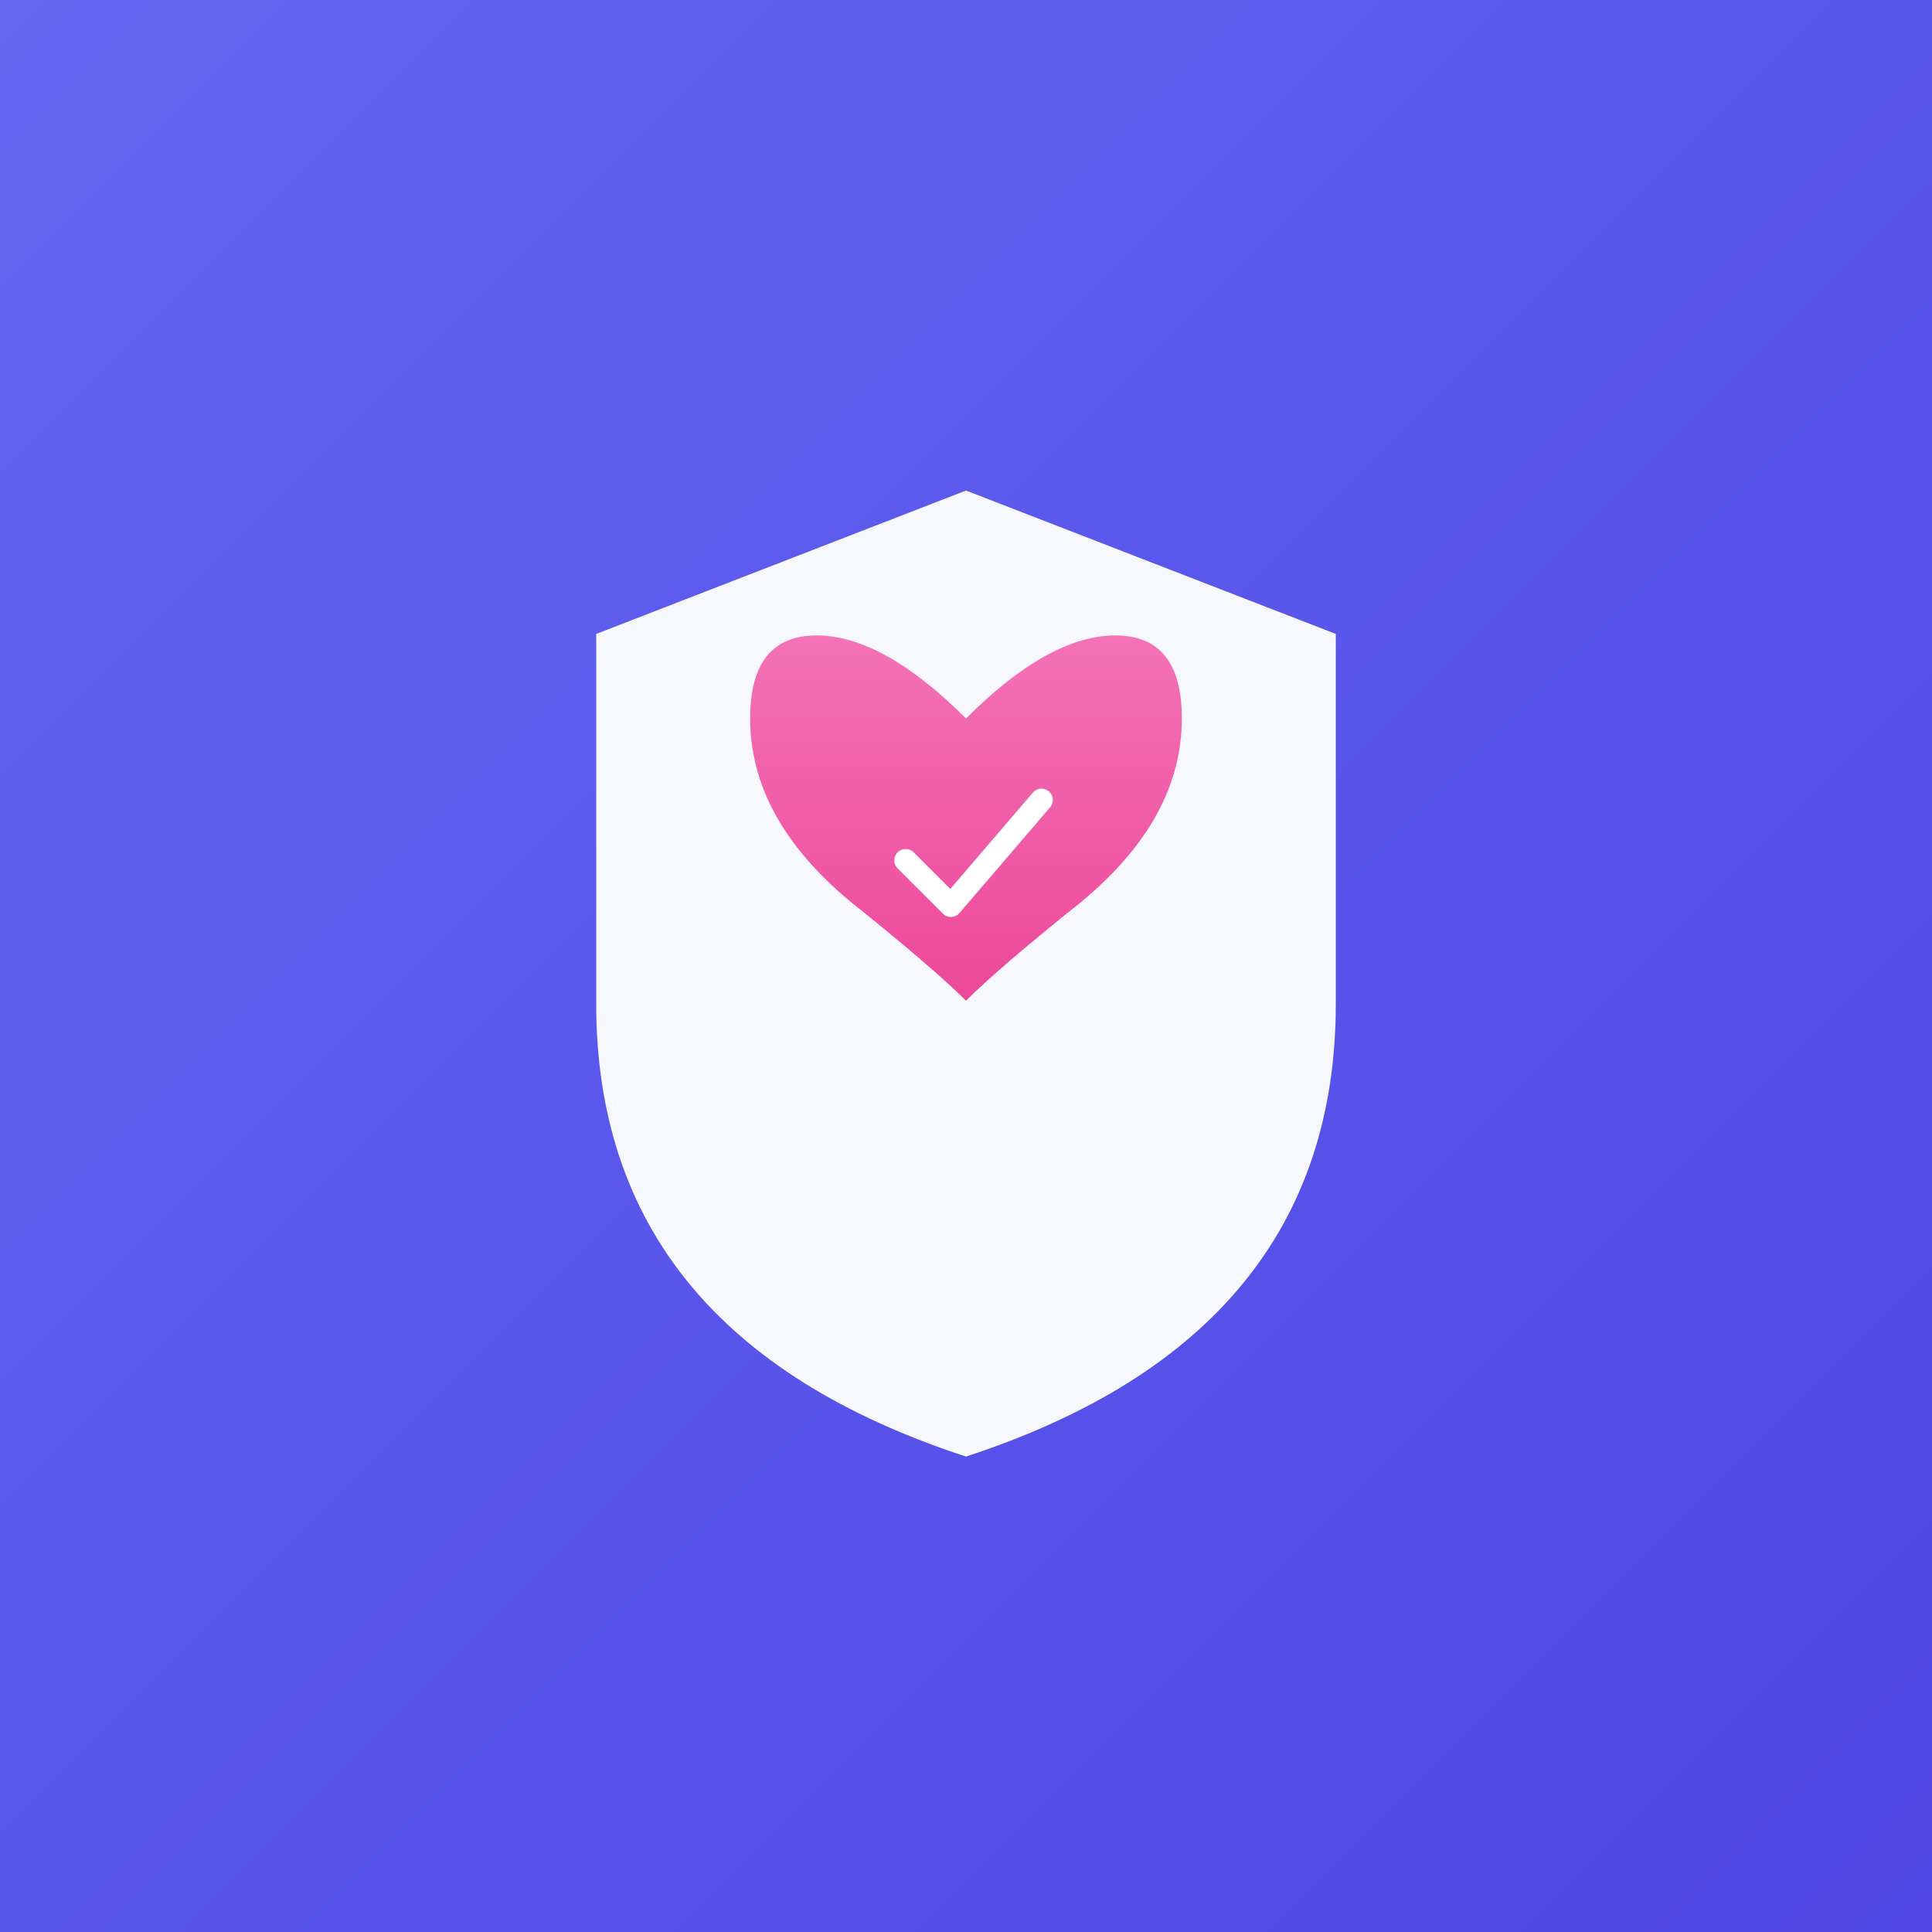
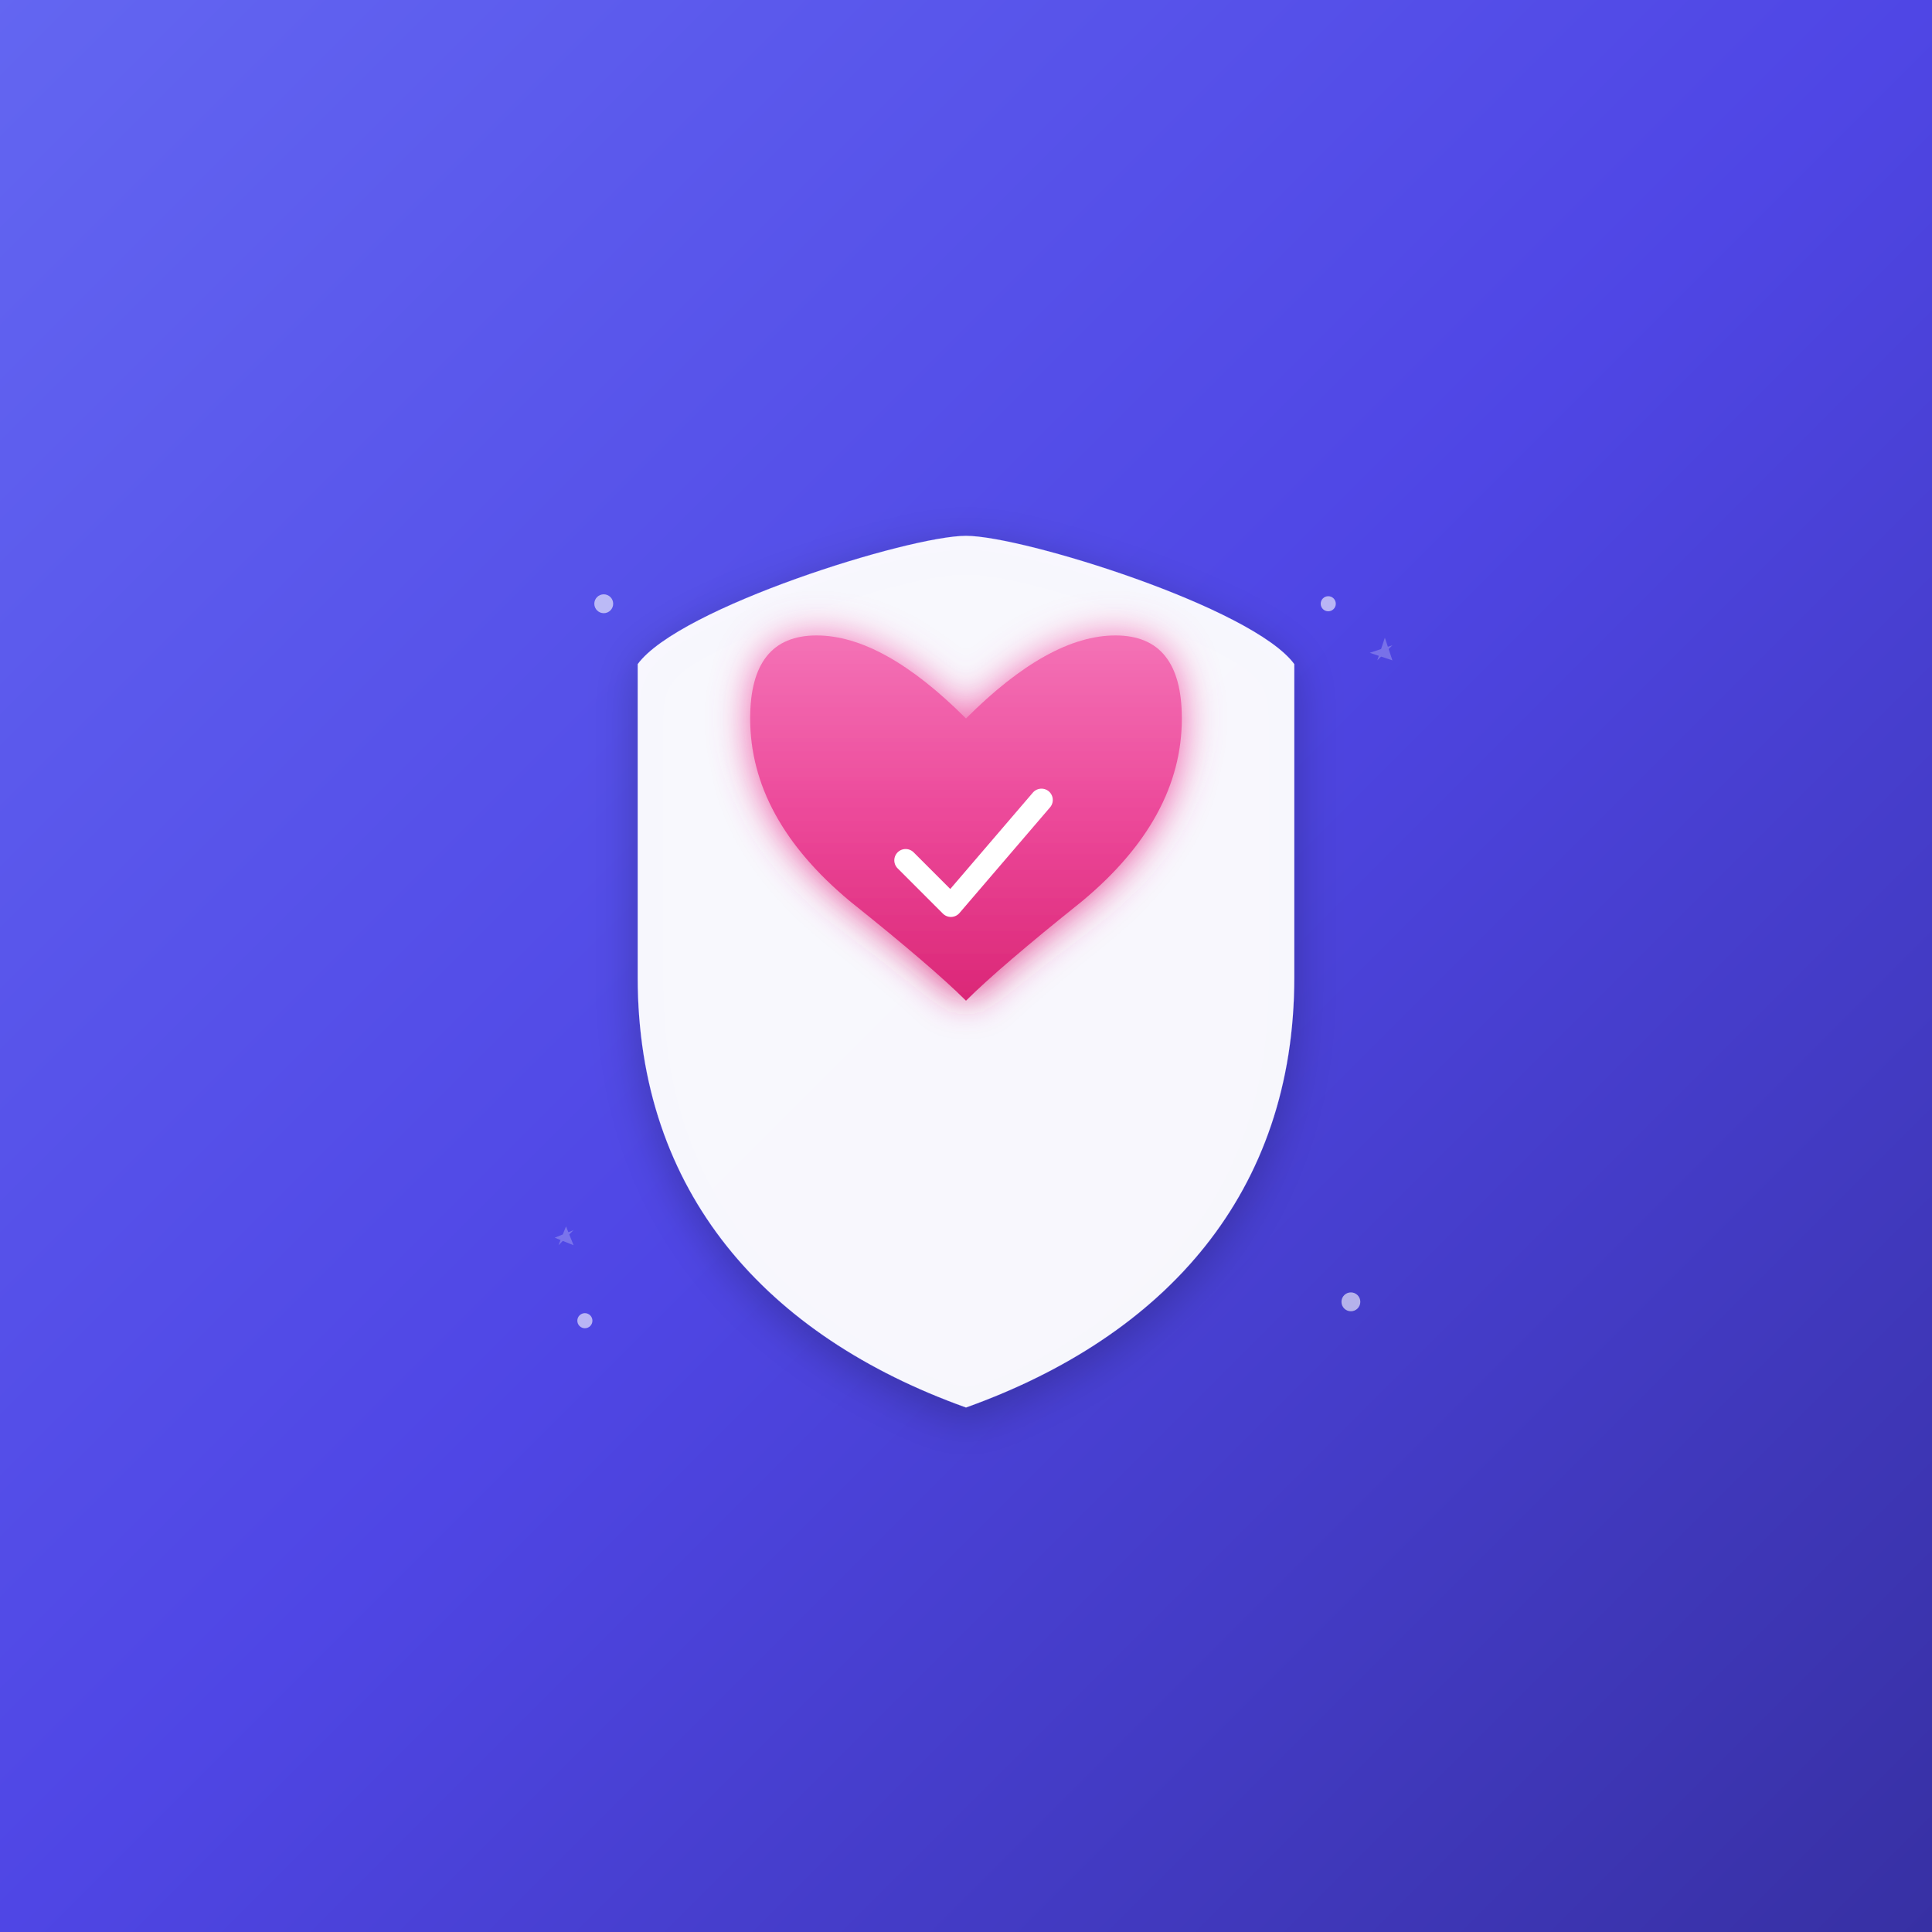
<svg xmlns="http://www.w3.org/2000/svg" width="512" height="512" viewBox="0 0 512 512">
  <defs>
    <linearGradient id="bg" x1="0%" y1="0%" x2="100%" y2="100%">
      <stop offset="0%" style="stop-color:#6366f1" />
-       <stop offset="100%" style="stop-color:#4f46e5" />
+       <stop offset="50%" style="stop-color:#4f46e5" />
+       <stop offset="100%" style="stop-color:#3730a3" />
    </linearGradient>
    <linearGradient id="ht" x1="0%" y1="0%" x2="0%" y2="100%">
      <stop offset="0%" style="stop-color:#f472b6" />
-       <stop offset="100%" style="stop-color:#ec4899" />
+       <stop offset="50%" style="stop-color:#ec4899" />
+       <stop offset="100%" style="stop-color:#db2777" />
    </linearGradient>
+     <filter id="shadow" x="-20%" y="-20%" width="140%" height="140%">
+       <feDropShadow dx="0" dy="3" stdDeviation="6" flood-color="#000" flood-opacity="0.25" />
+     </filter>
+     <filter id="glow" x="-50%" y="-50%" width="200%" height="200%">
+       <feGaussianBlur stdDeviation="5" result="blur" />
+       <feMerge>
+         <feMergeNode in="blur" />
+         <feMergeNode in="SourceGraphic" />
+       </feMerge>
+     </filter>
  </defs>
  <rect width="512" height="512" fill="url(#bg)" />
  <g transform="translate(256, 248)">
-     <path d="M0 -118 L98 -80 L98 18 Q98 106 0 138 Q-98 106 -98 18 L-98 -80 Z" fill="white" opacity="0.95" />
+     <g filter="url(#shadow)">
+       <path d="M0 -106 C15 -106 76 -87 87 -72 L87 11 C87 68 53 106 0 125 C-53 106 -87 68 -87 11 L-87 -72 C-76 -87 -15 -106 0 -106 Z" fill="white" opacity="0.95" />
+     </g>
  </g>
-   <g transform="translate(256, 230)">
+   <g transform="translate(256, 230)" filter="url(#glow)">
    <path d="M0 32 Q-8 24 -28 8 Q-52 -12 -52 -36 Q-52 -56 -36 -56 Q-20 -56 0 -36 Q20 -56 36 -56 Q52 -56 52 -36 Q52 -12 28 8 Q8 24 0 32 Z" fill="url(#ht)" transform="scale(1.1)" />
  </g>
  <g transform="translate(256, 224)">
    <path d="M-16 4 L-4 16 L20 -12" fill="none" stroke="white" stroke-width="6" stroke-linecap="round" stroke-linejoin="round" />
  </g>
+   <g fill="white" opacity="0.6">
+     <circle cx="160" cy="160" r="2.5" />
+     <circle cx="352" cy="160" r="2" />
+     <circle cx="155" cy="350" r="2" />
+     <circle cx="358" cy="345" r="2.5" />
+     <path d="M365 175 l2 -6 2 6 -6 -2 6 -2z" opacity="0.4" />
+     <path d="M148 330 l2 -5 2 5 -5 -2 5 -2z" opacity="0.4" />
+   </g>
</svg>
